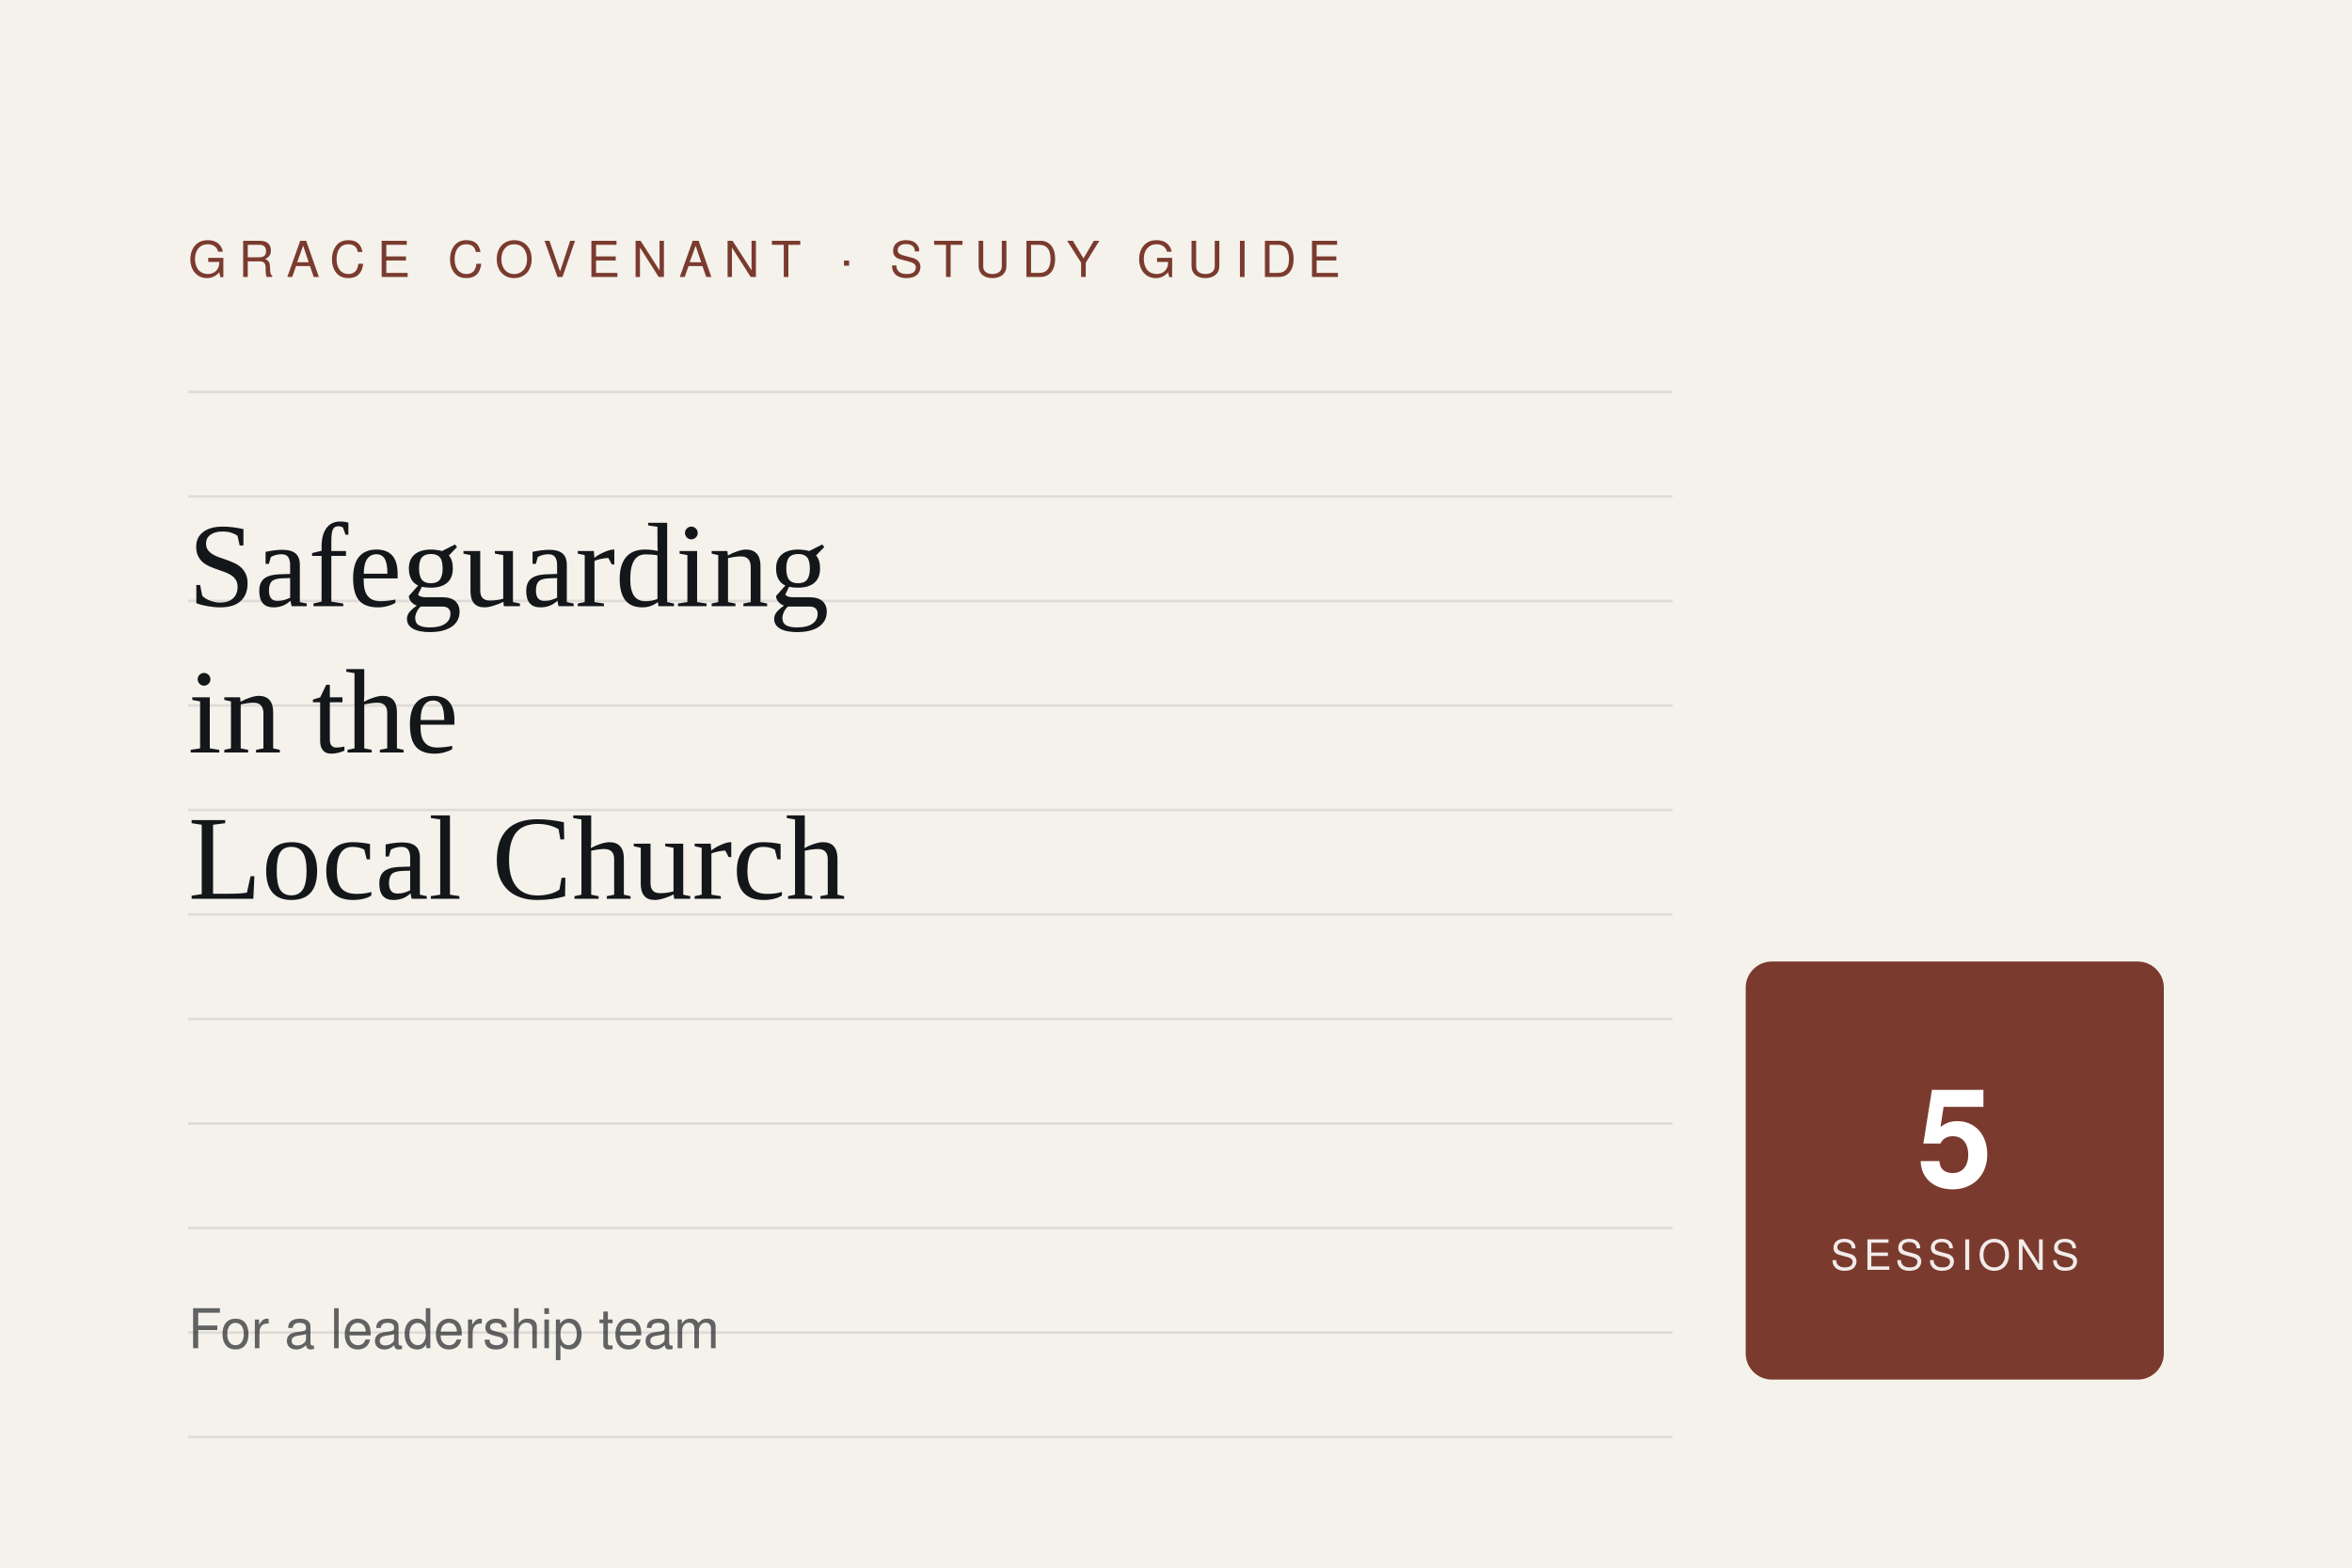
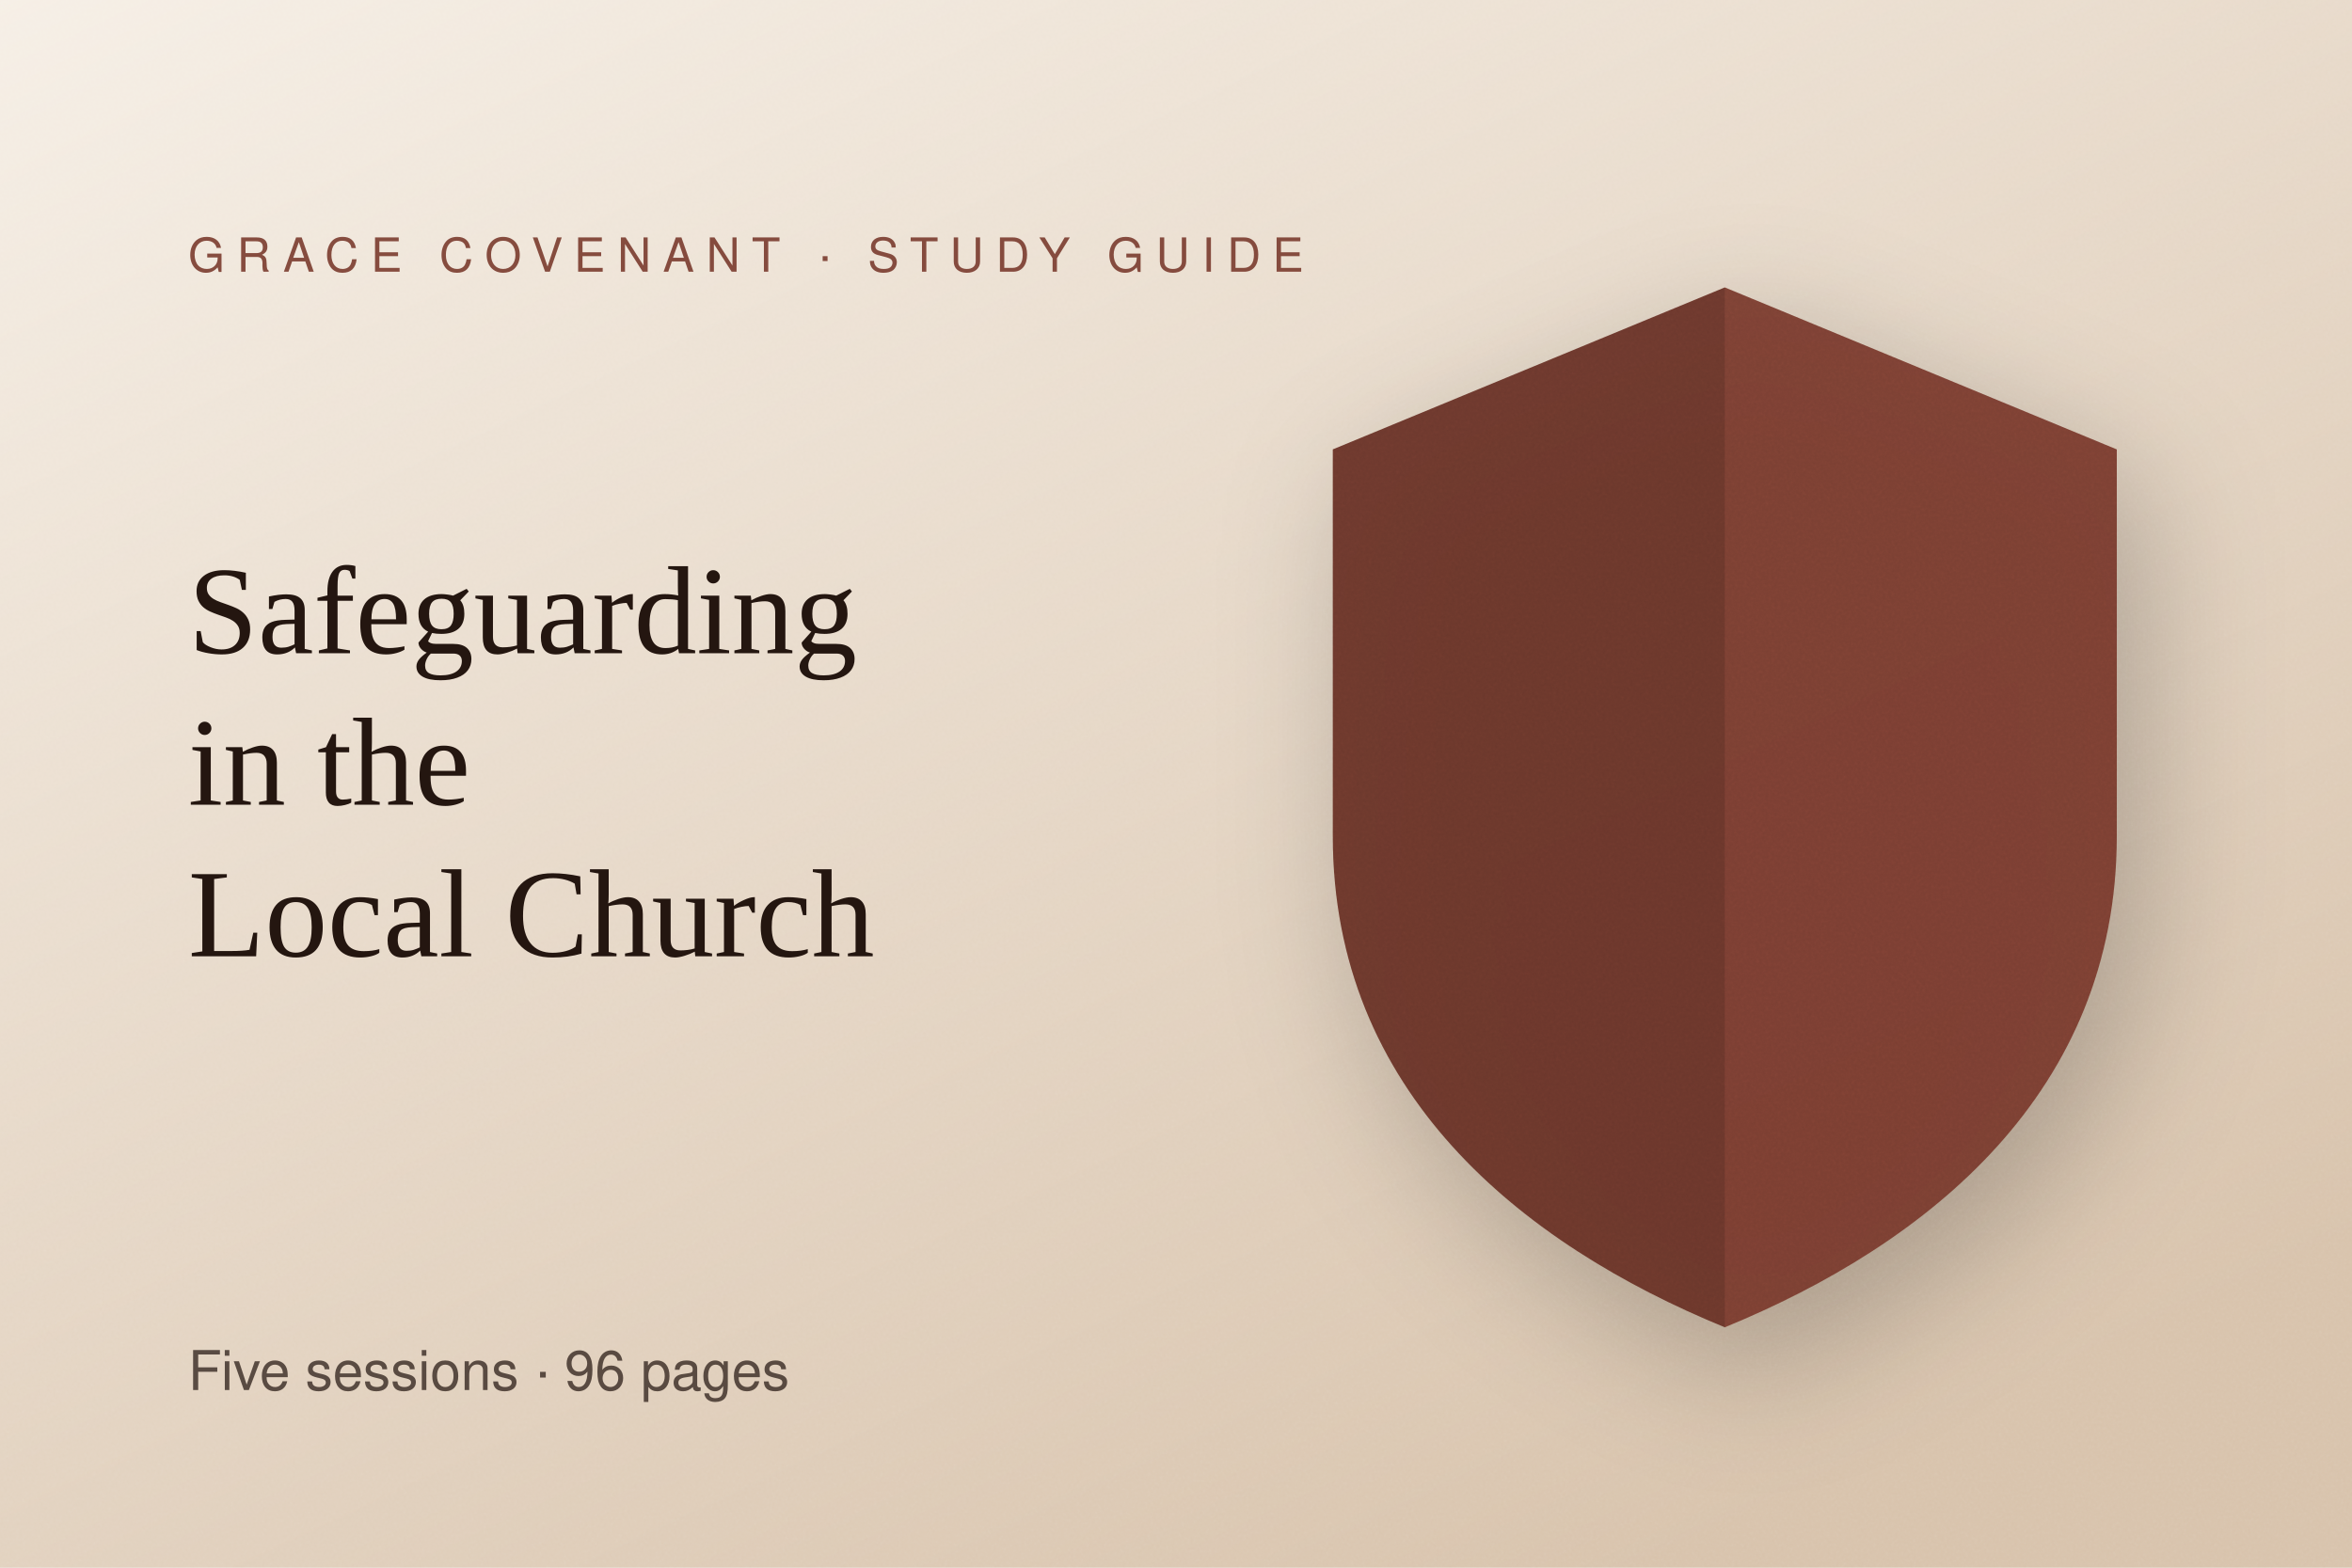
<svg xmlns="http://www.w3.org/2000/svg" viewBox="0 0 900 600" width="900" height="600" role="img" aria-label="Safeguarding in the Local Church">
-   <rect width="900" height="600" fill="#f5f2ec" />
-   <line x1="72" y1="150" x2="640" y2="150" stroke="#14171a" stroke-width="1" opacity="0.10" />
-   <line x1="72" y1="190" x2="640" y2="190" stroke="#14171a" stroke-width="1" opacity="0.10" />
-   <line x1="72" y1="230" x2="640" y2="230" stroke="#14171a" stroke-width="1" opacity="0.10" />
-   <line x1="72" y1="270" x2="640" y2="270" stroke="#14171a" stroke-width="1" opacity="0.10" />
-   <line x1="72" y1="310" x2="640" y2="310" stroke="#14171a" stroke-width="1" opacity="0.10" />
-   <line x1="72" y1="350" x2="640" y2="350" stroke="#14171a" stroke-width="1" opacity="0.10" />
-   <line x1="72" y1="390" x2="640" y2="390" stroke="#14171a" stroke-width="1" opacity="0.10" />
-   <line x1="72" y1="430" x2="640" y2="430" stroke="#14171a" stroke-width="1" opacity="0.10" />
-   <line x1="72" y1="470" x2="640" y2="470" stroke="#14171a" stroke-width="1" opacity="0.10" />
-   <line x1="72" y1="510" x2="640" y2="510" stroke="#14171a" stroke-width="1" opacity="0.10" />
-   <line x1="72" y1="550" x2="640" y2="550" stroke="#14171a" stroke-width="1" opacity="0.10" />
-   <text x="72" y="106" font-family="'Helvetica Neue', Helvetica, Arial, sans-serif" font-size="19" letter-spacing="4.5" fill="#7a3b2e">GRACE COVENANT · STUDY GUIDE</text>
-   <text x="72" y="232" font-family="Georgia, 'Times New Roman', serif" font-size="46" fill="#14171a">Safeguarding</text>
-   <text x="72" y="288" font-family="Georgia, 'Times New Roman', serif" font-size="46" fill="#14171a">in the</text>
-   <text x="72" y="344" font-family="Georgia, 'Times New Roman', serif" font-size="46" fill="#14171a">Local Church</text>
-   <rect x="668" y="368" width="160" height="160" rx="10" fill="#7a3b2e" />
-   <text x="748" y="454" text-anchor="middle" font-family="'Helvetica Neue', Helvetica, Arial, sans-serif" font-size="52" font-weight="700" fill="#fff">5</text>
-   <text x="748" y="486" text-anchor="middle" font-family="'Helvetica Neue', Helvetica, Arial, sans-serif" font-size="16" letter-spacing="2" fill="#fff" opacity="0.9">SESSIONS</text>
-   <text x="72" y="516" font-family="'Helvetica Neue', Helvetica, Arial, sans-serif" font-size="21" fill="#14171a" opacity="0.66">For a leadership team</text>
+   <defs>
+     <linearGradient id="ramp8" x1="0" y1="0" x2="0.7" y2="1">
+       <stop offset="0" stop-color="#f6efe6" />
+       <stop offset="1" stop-color="#d8c3ac" />
+     </linearGradient>
+     <radialGradient id="glow8" cx="0.5" cy="0.5" r="0.5">
+       <stop offset="0" stop-color="#fff" stop-opacity="0.55" />
+       <stop offset="1" stop-color="#fff" stop-opacity="0" />
+     </radialGradient>
+     <radialGradient id="vig8" cx="0.5" cy="0.42" r="0.78">
+       <stop offset="0.55" stop-color="#000" stop-opacity="0" />
+       <stop offset="1" stop-color="#000" stop-opacity="0.34" />
+     </radialGradient>
+     <filter id="grain8" x="0" y="0" width="100%" height="100%">
+       <feTurbulence type="fractalNoise" baseFrequency="0.85" numOctaves="3" seed="8" />
+       <feColorMatrix type="saturate" values="0" />
+     </filter>
+     <filter id="soft8" x="-30%" y="-30%" width="160%" height="160%">
+       <feGaussianBlur stdDeviation="26" />
+     </filter>
+   </defs>
+   <rect width="900" height="600" fill="url(#ramp8)" />
+   <g transform="translate(660,300)">
+     <path d="M0 -190 L150 -128 V20 C150 118 78 176 0 208 C-78 176 -150 118 -150 20 V-128 Z" fill="#000" opacity="0.24" transform="translate(10,16)" filter="url(#soft8)" />
+     <path d="M0 -190 L150 -128 V20 C150 118 78 176 0 208 C-78 176 -150 118 -150 20 V-128 Z" fill="#7a3b2e" opacity="0.95" />
+     <path d="M0 -190 L0 208 C-78 176 -150 118 -150 20 V-128 Z" fill="#000" opacity="0.13" />
+   </g>
+   <rect width="900" height="600" filter="url(#grain8)" opacity="0.11" style="mix-blend-mode:overlay" />
+   <text x="72" y="104" font-family="'Helvetica Neue', Helvetica, Arial, sans-serif" font-size="18" letter-spacing="4.6" fill="#7a3b2e" opacity="0.9">GRACE COVENANT · STUDY GUIDE</text>
+   <text x="72" y="250" text-anchor="start" font-family="Georgia, 'Times New Roman', serif" font-size="48" fill="#241610">Safeguarding</text>
+   <text x="72" y="308" text-anchor="start" font-family="Georgia, 'Times New Roman', serif" font-size="48" fill="#241610">in the</text>
+   <text x="72" y="366" text-anchor="start" font-family="Georgia, 'Times New Roman', serif" font-size="48" fill="#241610">Local Church</text>
+   <text x="72" y="532" font-family="'Helvetica Neue', Helvetica, Arial, sans-serif" font-size="21" fill="#241610" opacity="0.72">Five sessions · 96 pages</text>
</svg>
